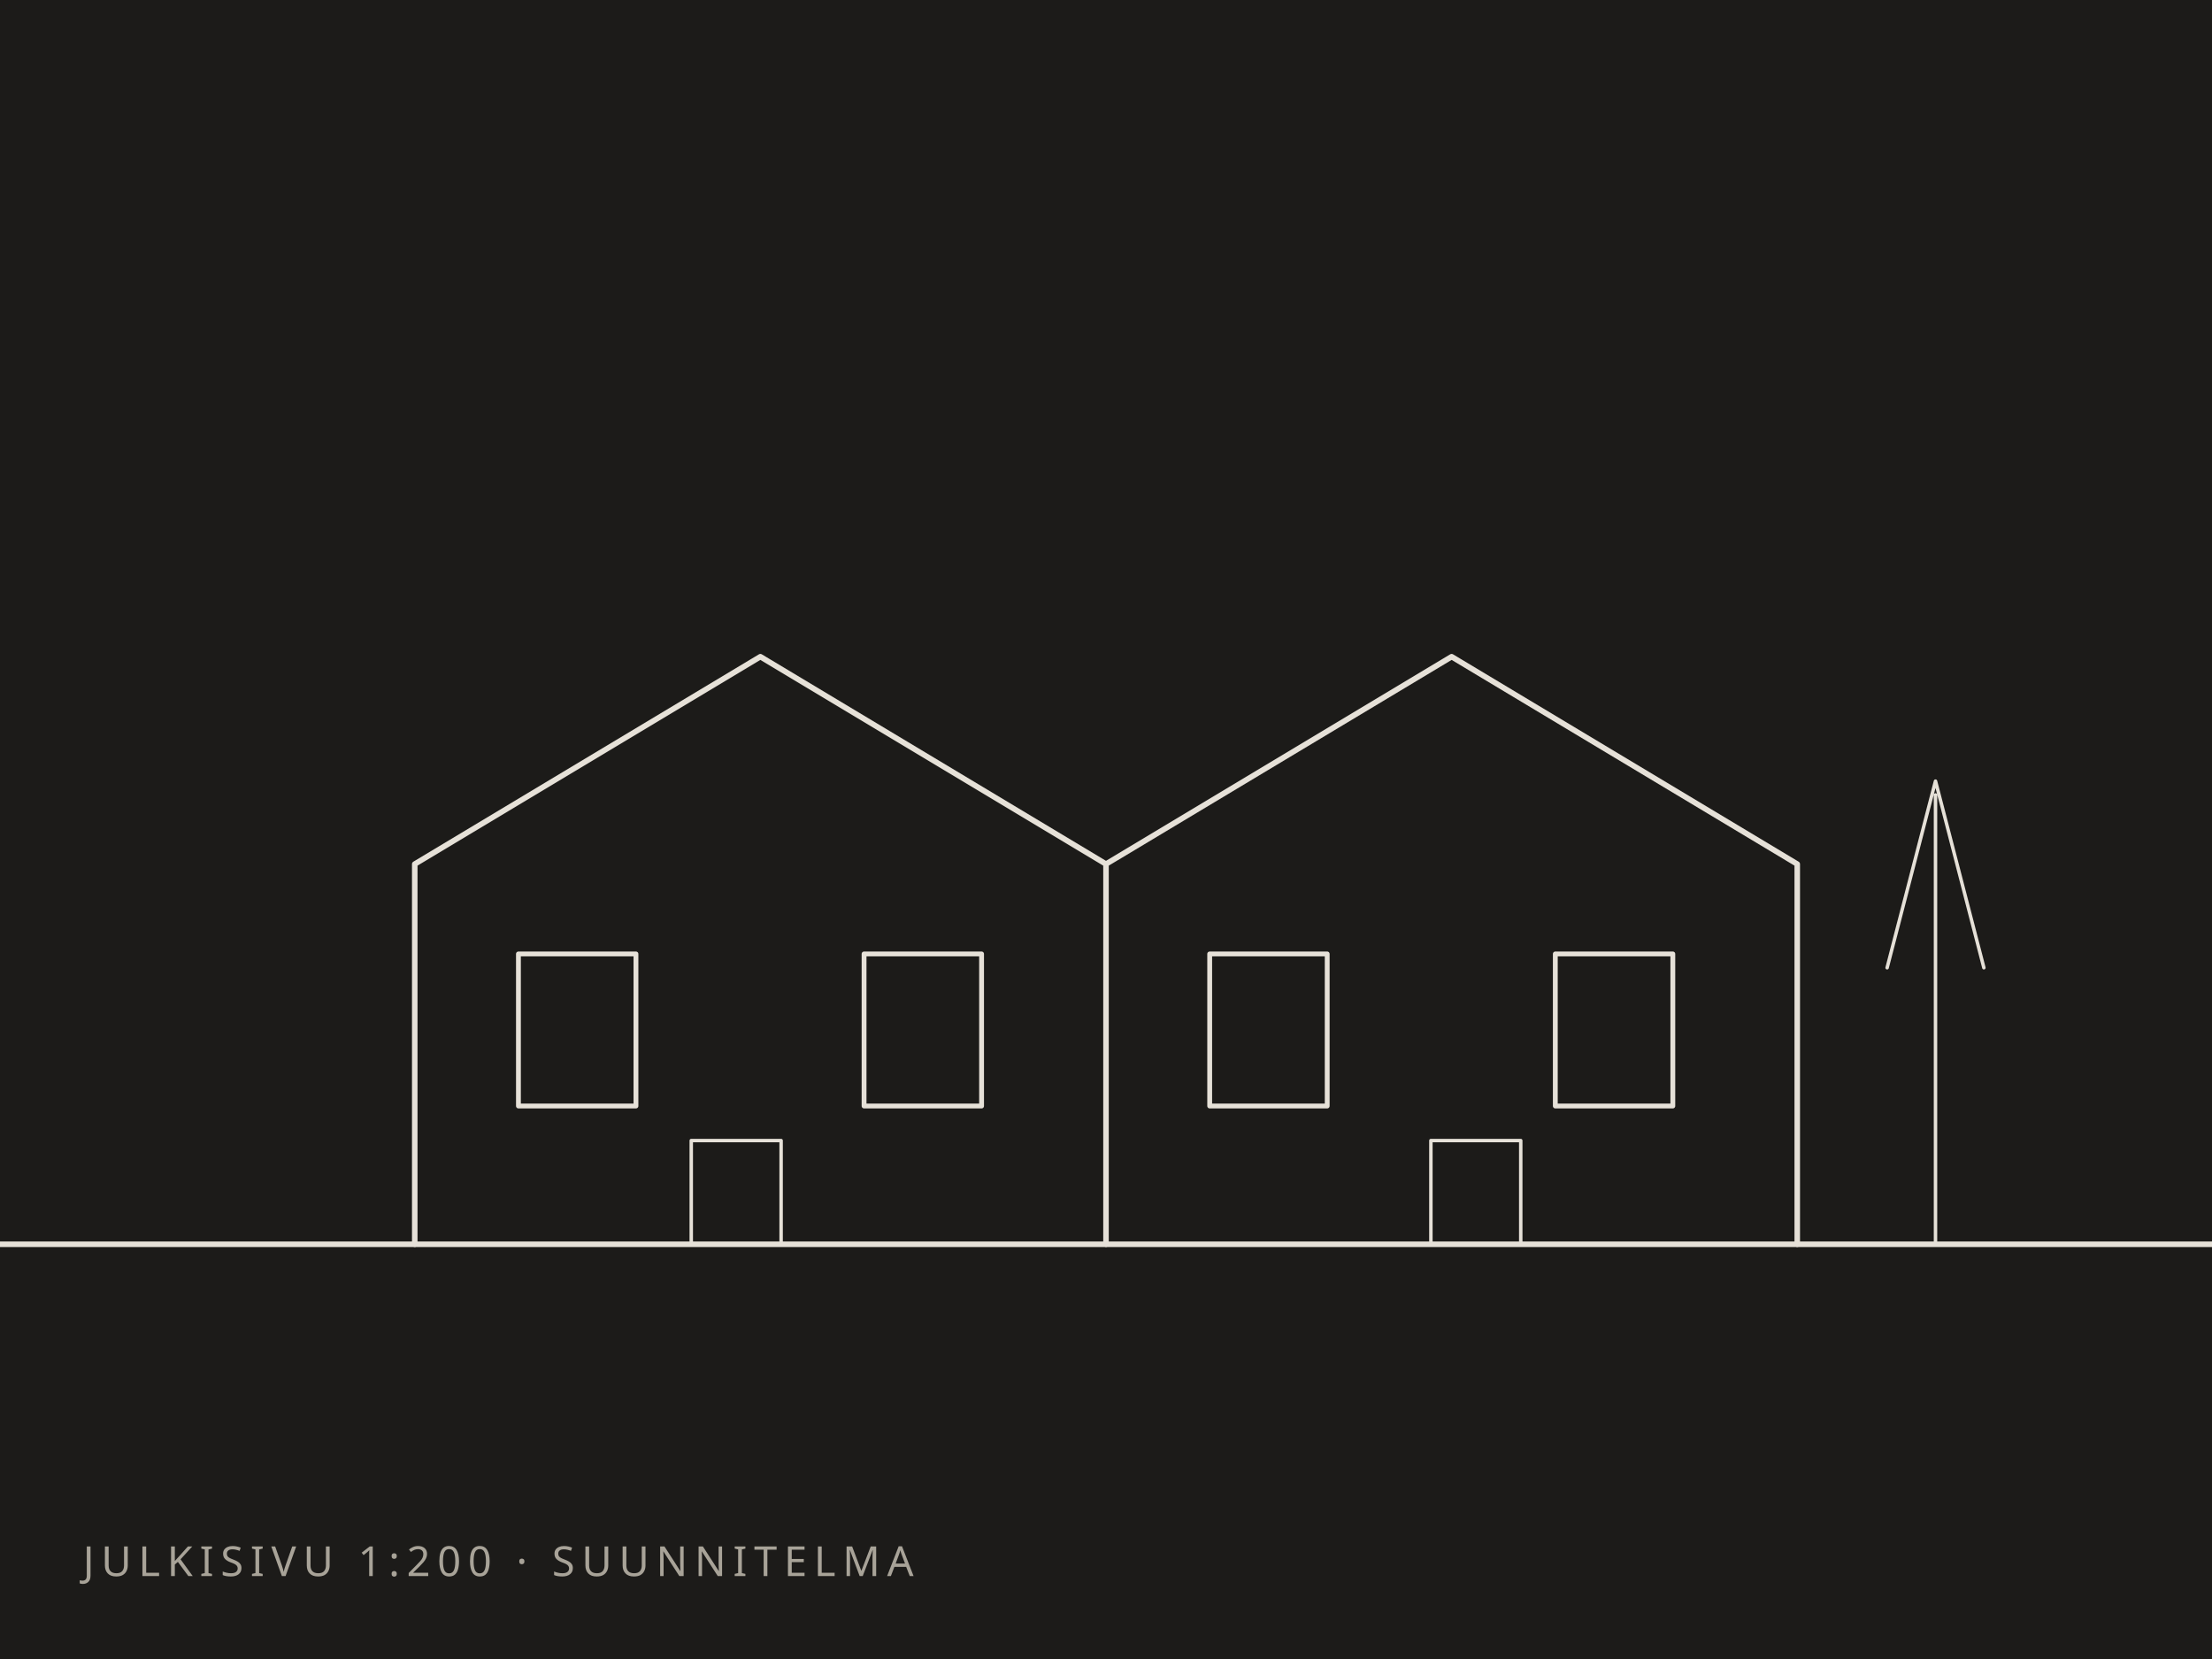
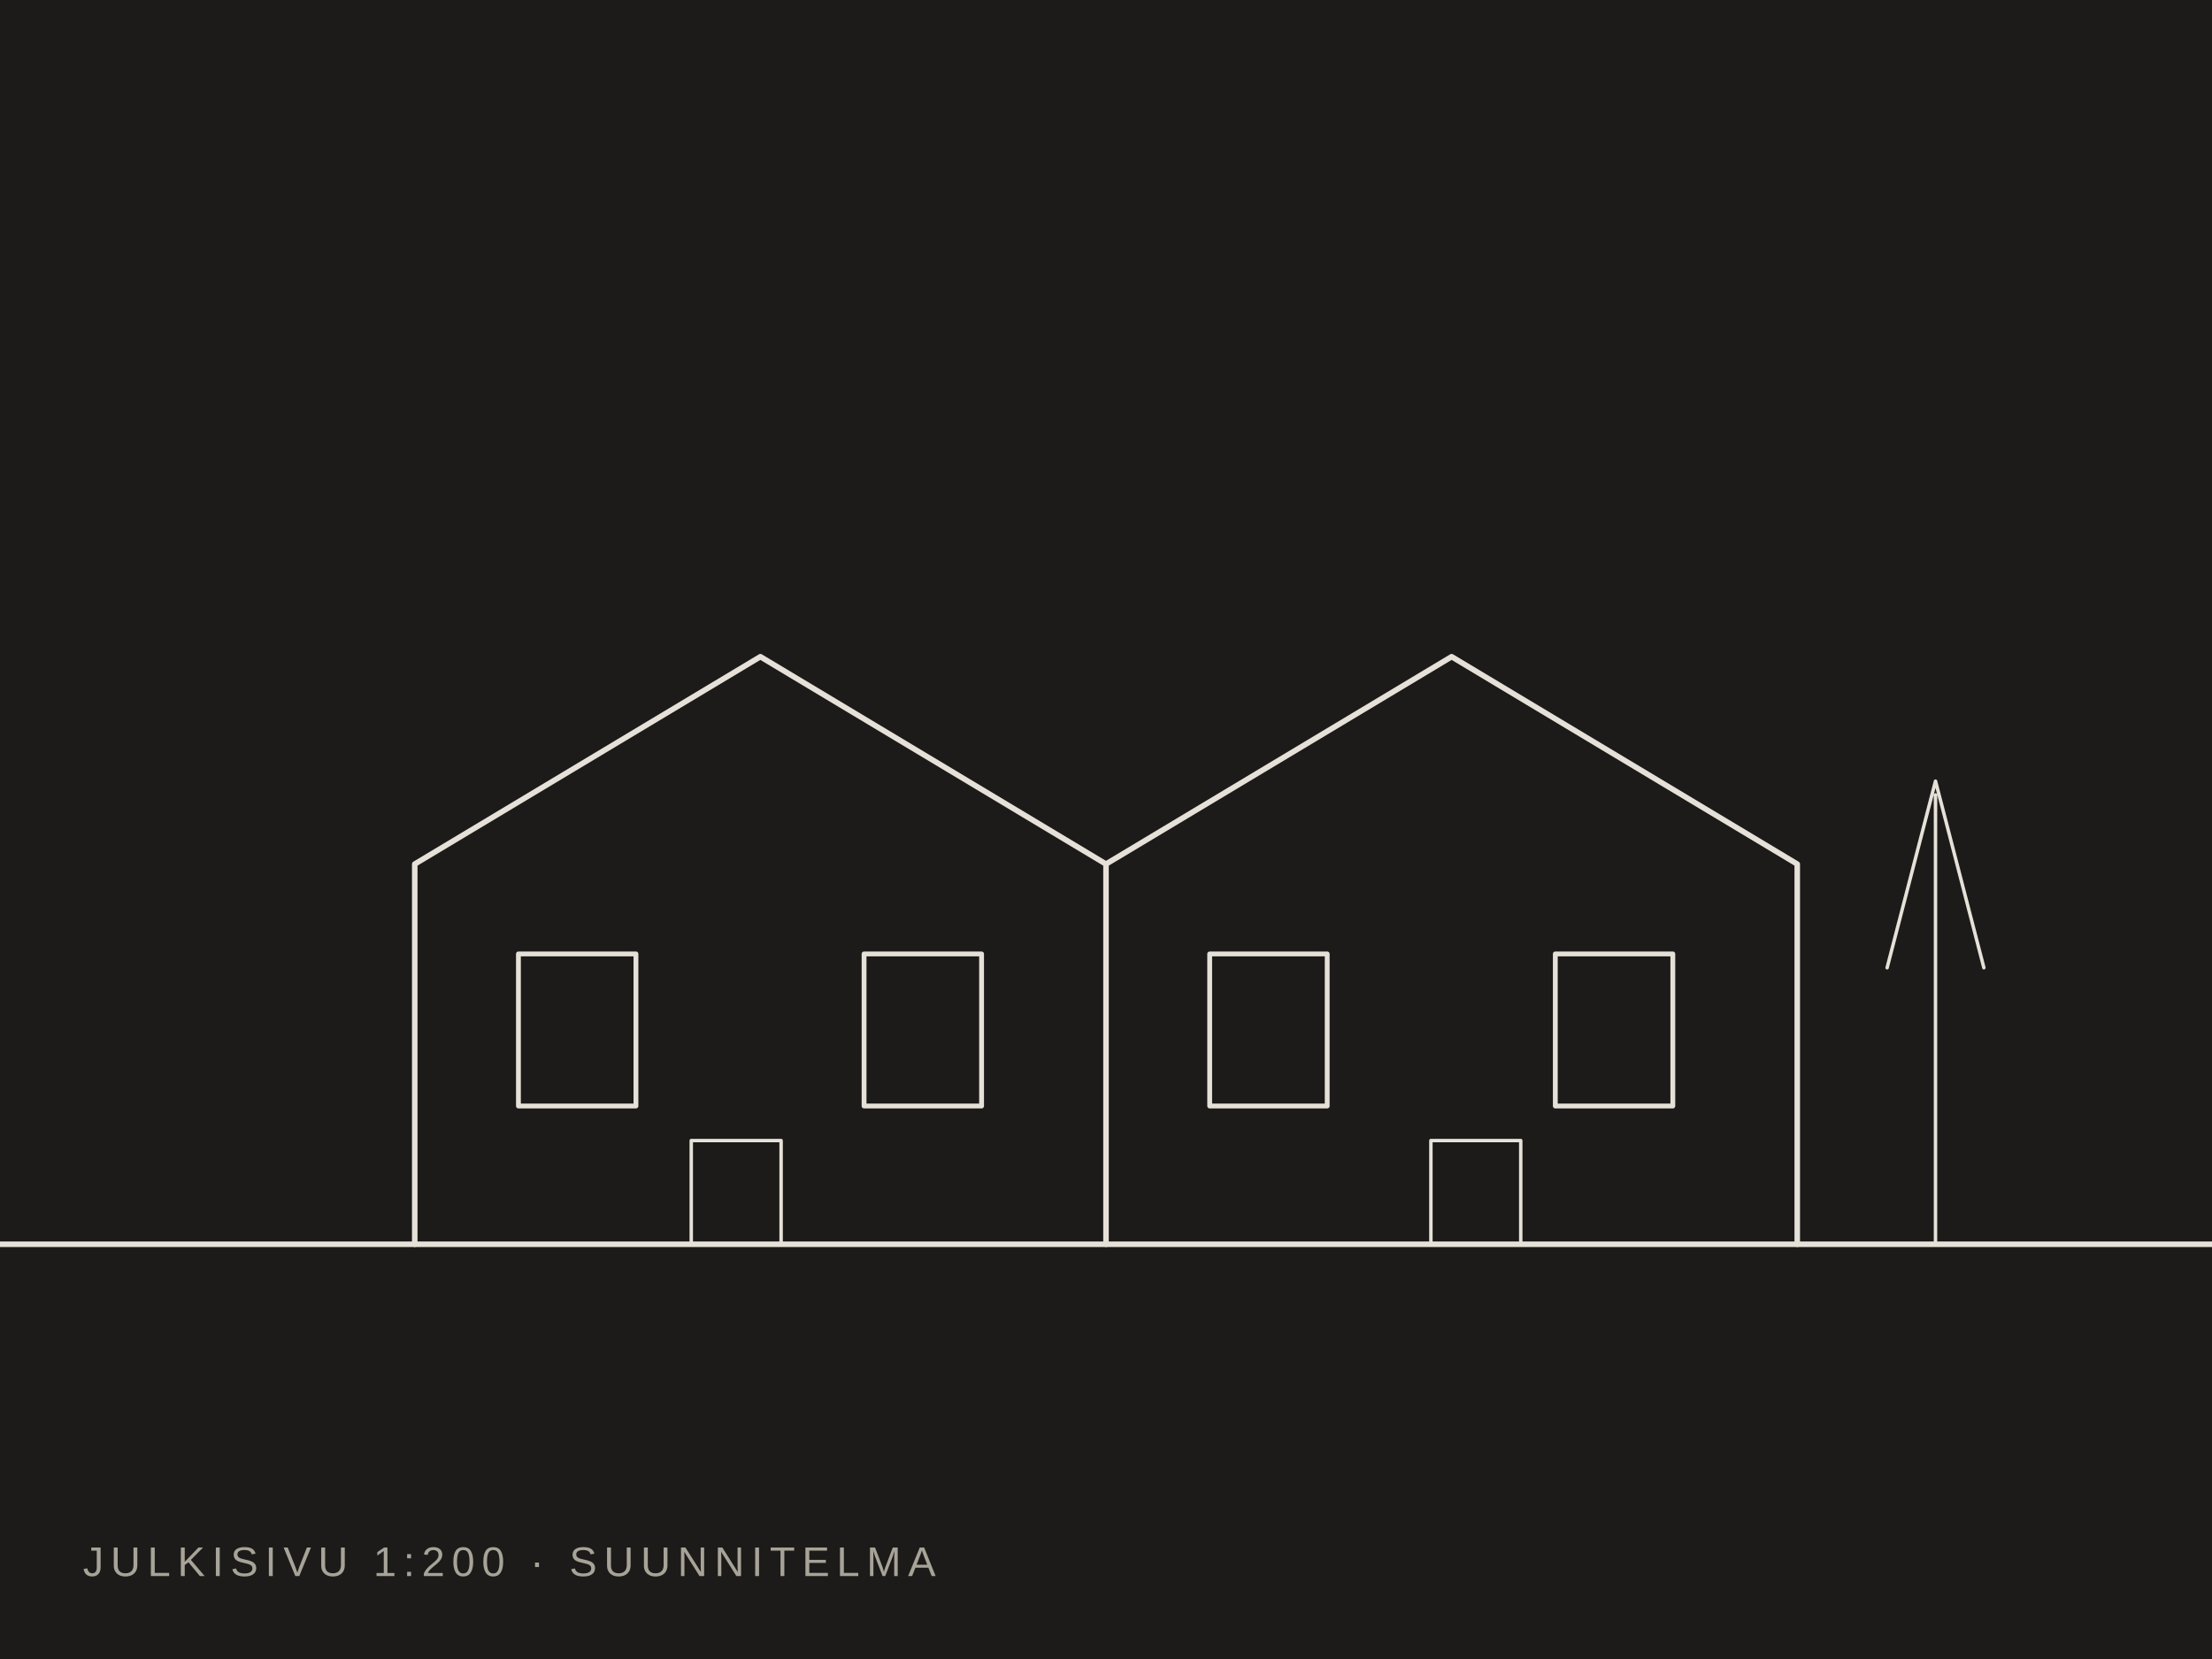
<svg xmlns="http://www.w3.org/2000/svg" viewBox="0 0 640 480" fill="none" stroke="#e6e1d8" stroke-width="1.4" stroke-linecap="round" stroke-linejoin="round">
  <rect width="640" height="480" fill="#1c1b19" stroke="none" />
  <path d="M0 360 H640" stroke-width="1.6" />
  <path d="M120 360 V250 L220 190 L320 250 V360 M320 250 L420 190 L520 250 V360" stroke-width="1.6" />
  <path d="M320 250 V360" stroke-width="1" />
  <rect x="150" y="276" width="34" height="44" />
  <rect x="250" y="276" width="34" height="44" />
  <rect x="350" y="276" width="34" height="44" />
  <rect x="450" y="276" width="34" height="44" />
  <rect x="200" y="330" width="26" height="30" stroke-width="1" />
  <rect x="414" y="330" width="26" height="30" stroke-width="1" />
  <path d="M560 360 V230 M546 280 L560 226 L574 280" stroke-width="1" />
-   <text x="24" y="456" font-family="Hanken Grotesk, sans-serif" font-size="12" letter-spacing="2" fill="#a8a398" stroke="none">JULKISIVU 1:200 · SUUNNITELMA</text>
+   <text x="24" y="456" font-family="Mona Sans, Arial, sans-serif" font-size="12" letter-spacing="2" fill="#a8a398" stroke="none">JULKISIVU 1:200 · SUUNNITELMA</text>
</svg>
